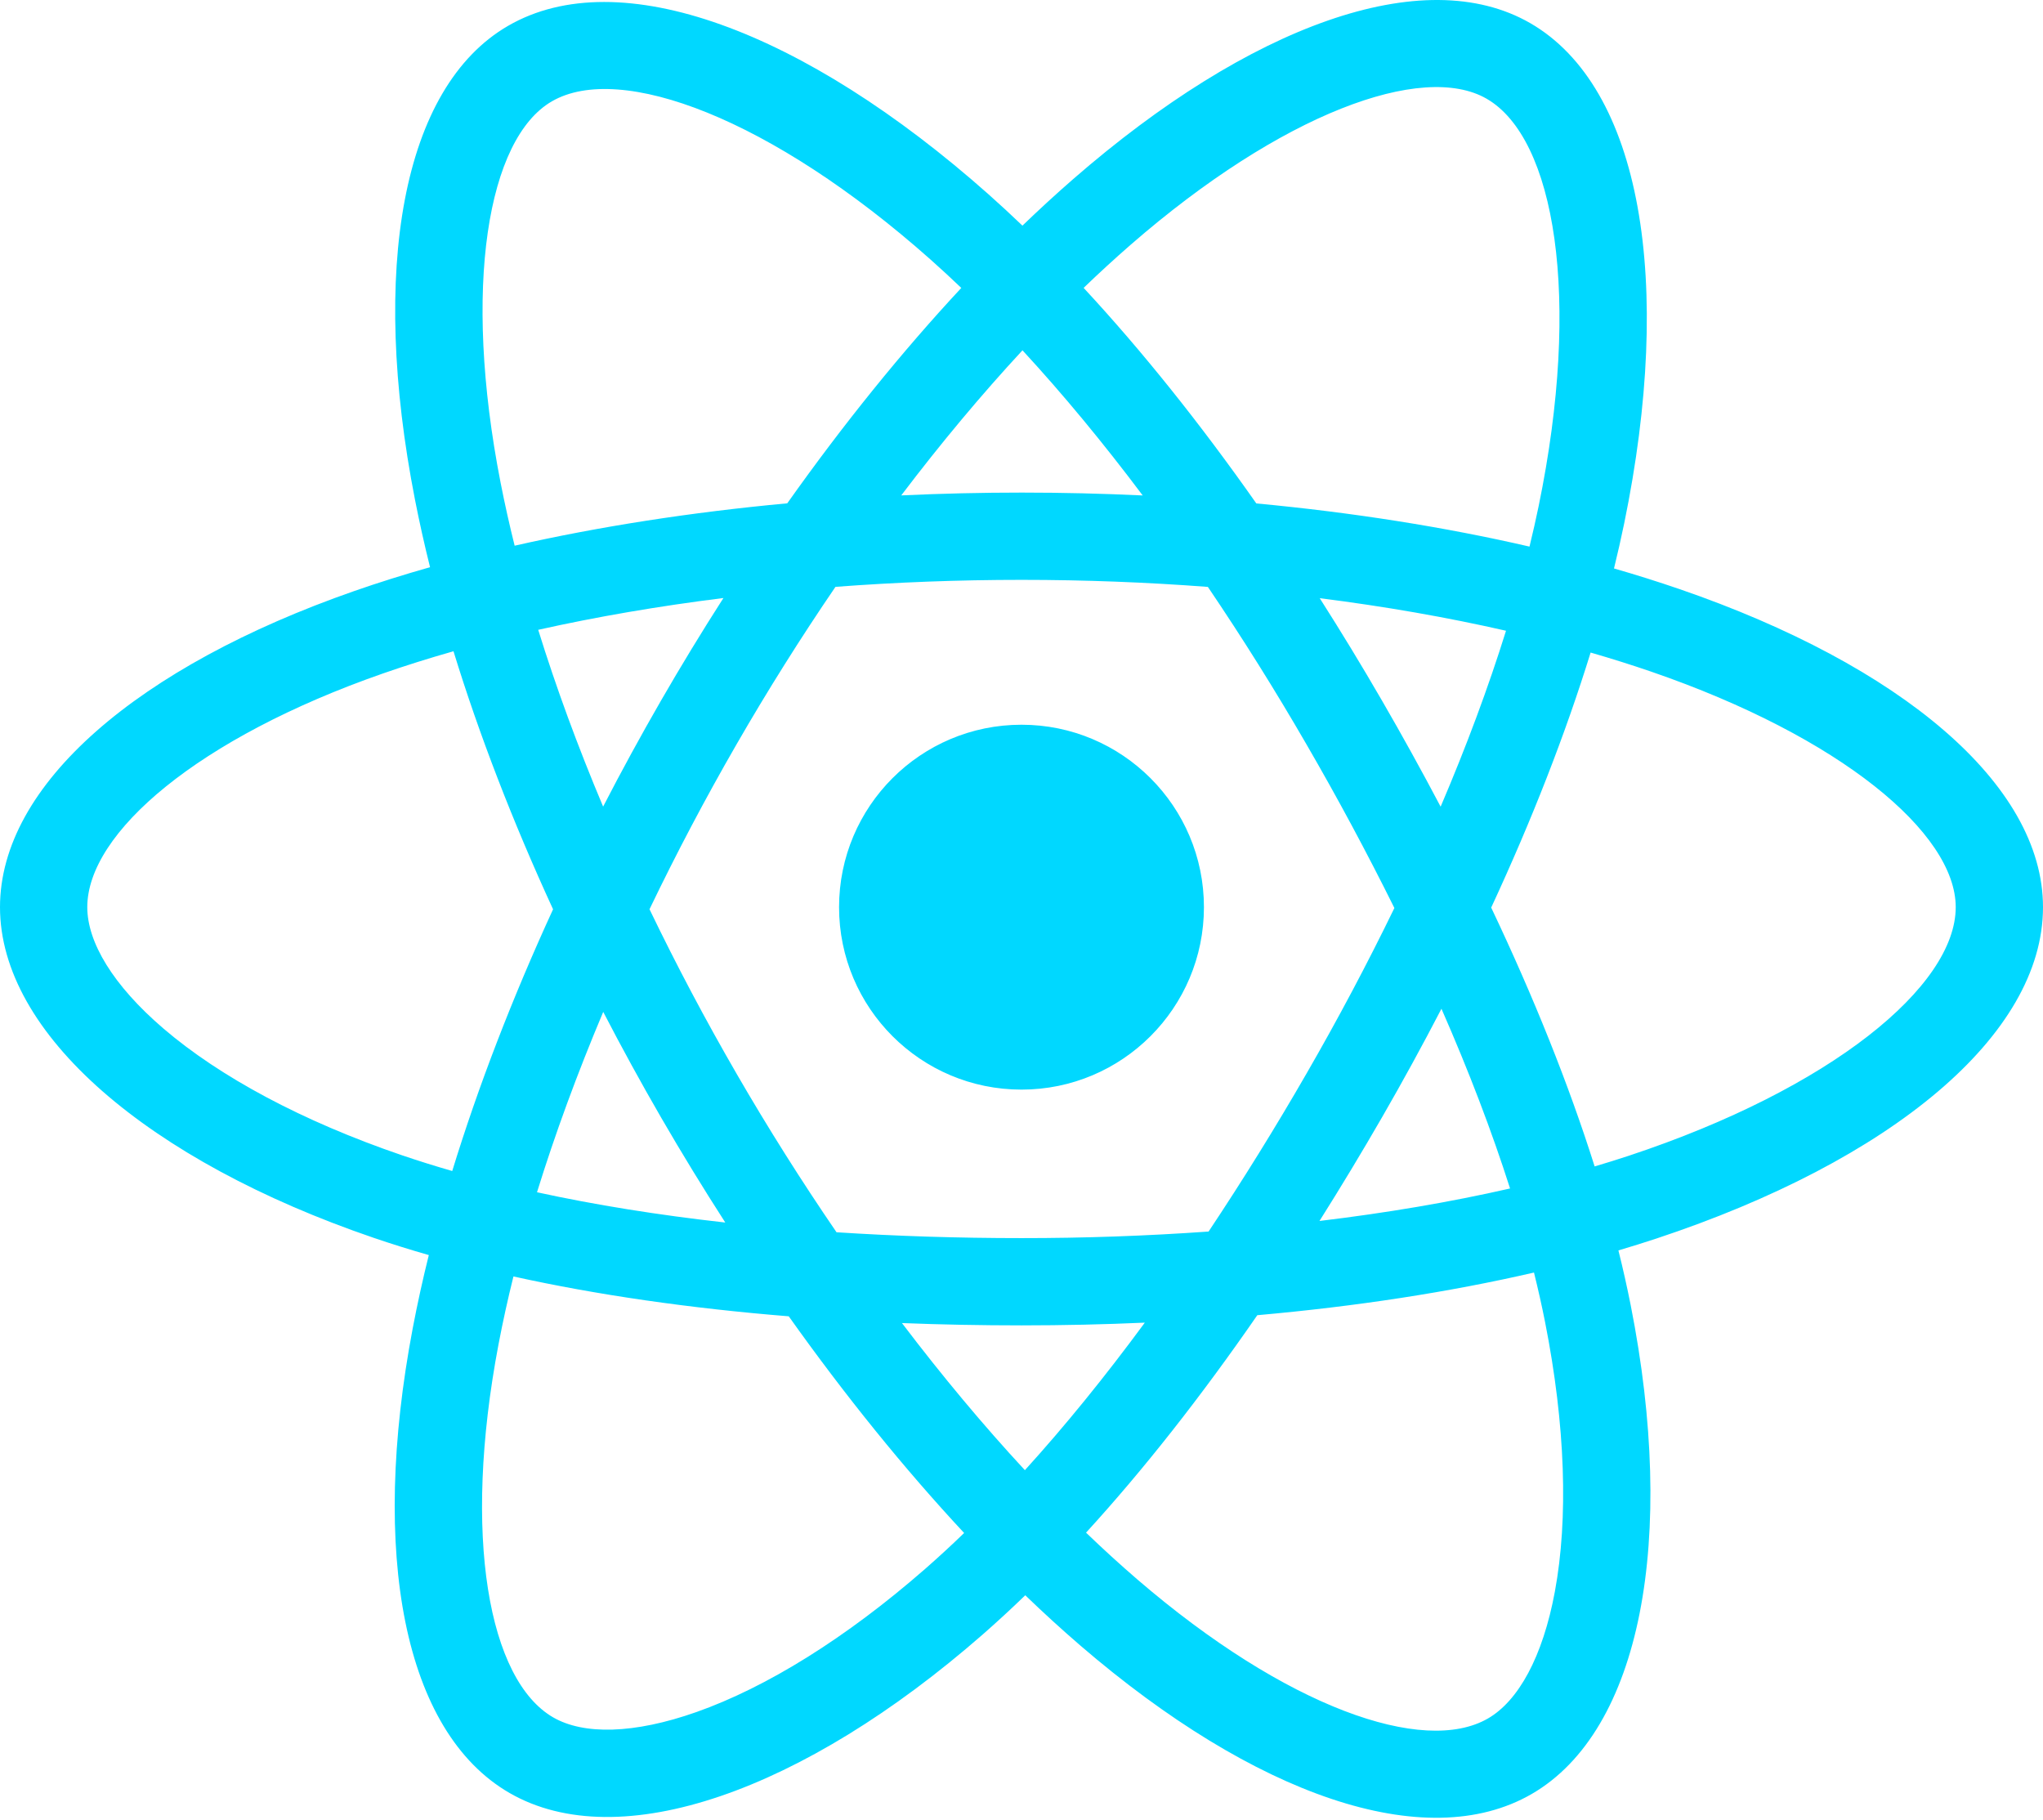
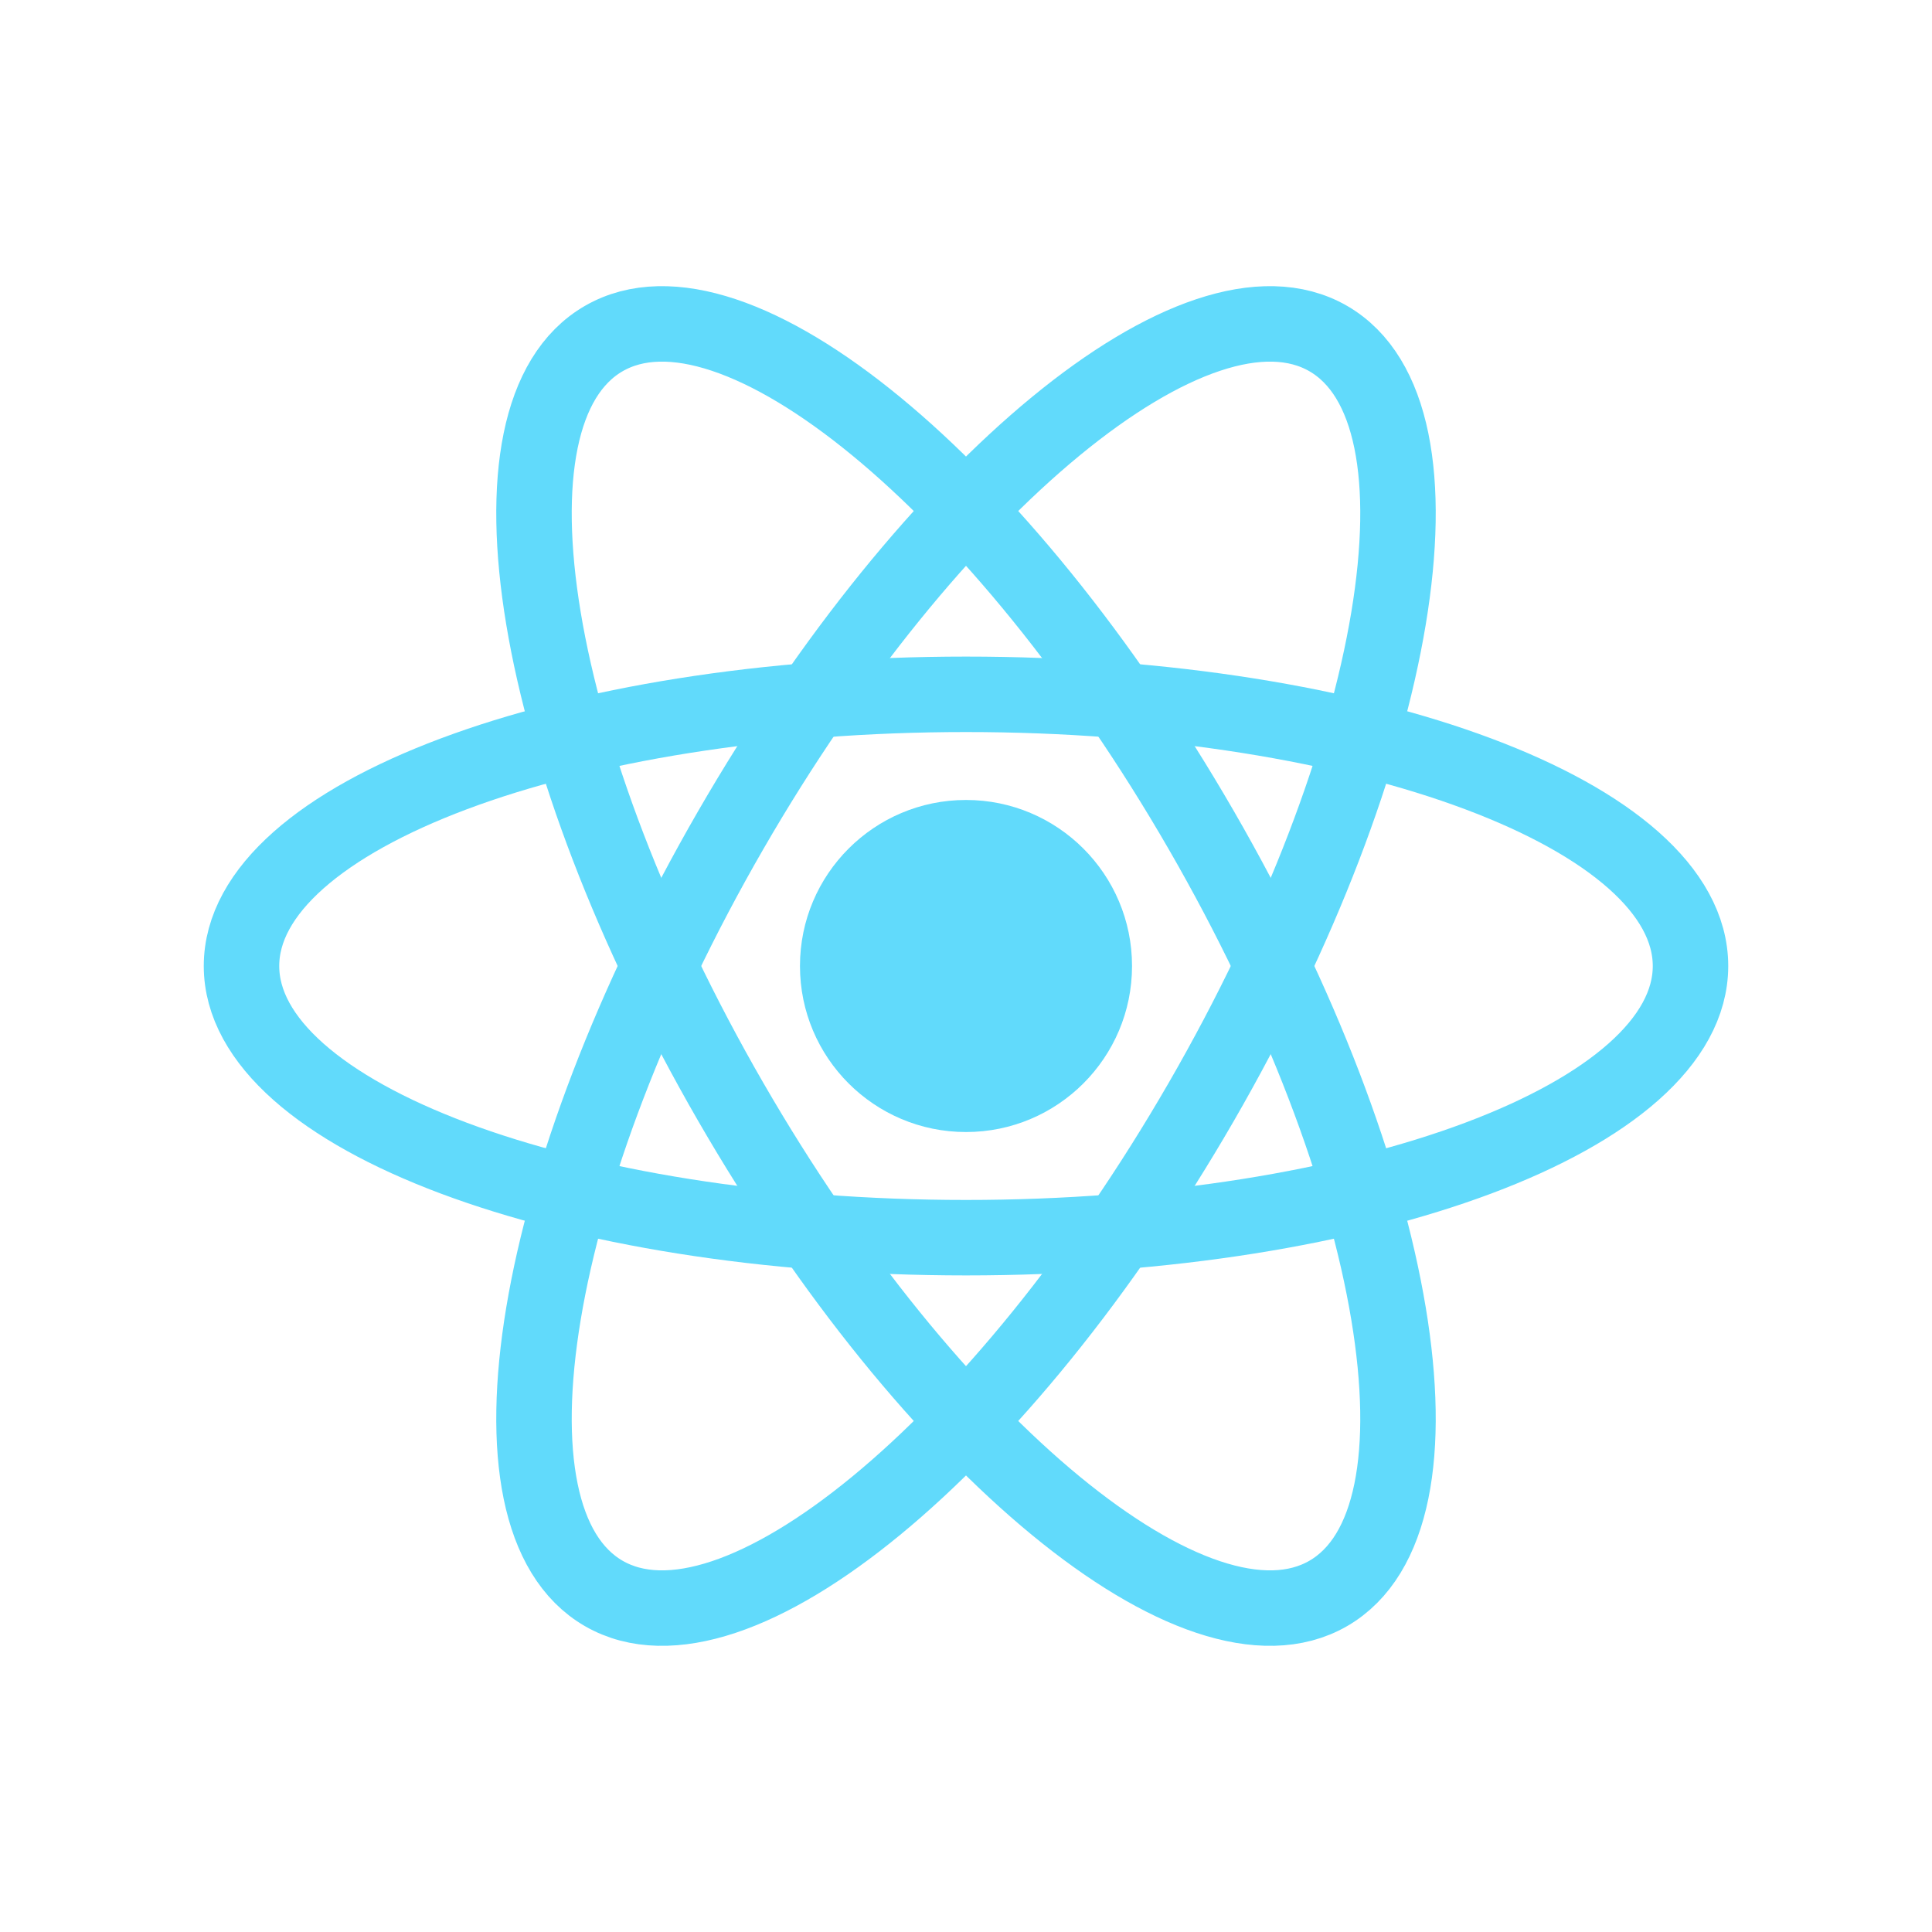
- <svg xmlns="http://www.w3.org/2000/svg" viewBox="0 0 256 228" width="256" height="228" preserveAspectRatio="xMidYMid">
-   <path d="M210.483 73.824a171.49 171.49 0 0 0-8.24-2.597c.465-1.9.893-3.777 1.273-5.621 6.238-30.281 2.16-54.676-11.769-62.708-13.355-7.7-35.196.329-57.254 19.526a171.23 171.23 0 0 0-6.375 5.848 155.866 155.866 0 0 0-4.241-3.917C100.759 3.829 77.587-4.822 63.673 3.233 50.33 10.957 46.379 33.89 51.995 62.588a170.974 170.974 0 0 0 1.892 8.48c-3.28.932-6.445 1.924-9.474 2.98C17.309 83.498 0 98.307 0 113.668c0 15.865 18.582 31.778 46.812 41.427a145.52 145.52 0 0 0 6.921 2.165 167.467 167.467 0 0 0-2.01 9.138c-5.354 28.2-1.173 50.591 12.134 58.266 13.744 7.926 36.812-.22 59.273-19.855a145.567 145.567 0 0 0 5.342-4.923 168.064 168.064 0 0 0 6.92 6.314c21.758 18.722 43.246 26.282 56.54 18.586 13.731-7.949 18.194-32.003 12.4-61.268a145.016 145.016 0 0 0-1.535-6.842c1.62-.48 3.21-.974 4.76-1.488 29.348-9.723 48.443-25.443 48.443-41.52 0-15.417-17.868-30.326-45.517-39.844Zm-6.365 70.984c-1.4.463-2.836.91-4.3 1.345-3.24-10.257-7.612-21.163-12.963-32.432 5.106-11 9.31-21.767 12.459-31.957 2.619.758 5.16 1.557 7.61 2.4 23.69 8.156 38.14 20.213 38.14 29.504 0 9.896-15.606 22.743-40.946 31.14Zm-10.514 20.834c2.562 12.94 2.927 24.64 1.23 33.787-1.524 8.219-4.59 13.698-8.382 15.893-8.067 4.67-25.32-1.4-43.927-17.412a156.726 156.726 0 0 1-6.437-5.87c7.214-7.889 14.423-17.06 21.459-27.246 12.376-1.098 24.068-2.894 34.671-5.345.522 2.107.986 4.173 1.386 6.193ZM87.276 214.515c-7.882 2.783-14.16 2.863-17.955.675-8.075-4.657-11.432-22.636-6.853-46.752a156.923 156.923 0 0 1 1.869-8.499c10.486 2.32 22.093 3.988 34.498 4.994 7.084 9.967 14.501 19.128 21.976 27.15a134.668 134.668 0 0 1-4.877 4.492c-9.933 8.682-19.886 14.842-28.658 17.94ZM50.35 144.747c-12.483-4.267-22.792-9.812-29.858-15.863-6.35-5.437-9.555-10.836-9.555-15.216 0-9.322 13.897-21.212 37.076-29.293 2.813-.98 5.757-1.905 8.812-2.773 3.204 10.42 7.406 21.315 12.477 32.332-5.137 11.18-9.399 22.249-12.634 32.792a134.718 134.718 0 0 1-6.318-1.979Zm12.378-84.26c-4.811-24.587-1.616-43.134 6.425-47.789 8.564-4.958 27.502 2.111 47.463 19.835a144.318 144.318 0 0 1 3.841 3.545c-7.438 7.987-14.787 17.08-21.808 26.988-12.04 1.116-23.565 2.908-34.161 5.309a160.342 160.342 0 0 1-1.76-7.887Zm110.427 27.268a347.8 347.8 0 0 0-7.785-12.803c8.168 1.033 15.994 2.404 23.343 4.08-2.206 7.072-4.956 14.465-8.193 22.045a381.151 381.151 0 0 0-7.365-13.322Zm-45.032-43.861c5.044 5.465 10.096 11.566 15.065 18.186a322.04 322.04 0 0 0-30.257-.006c4.974-6.559 10.069-12.652 15.192-18.18ZM82.802 87.83a323.167 323.167 0 0 0-7.227 13.238c-3.184-7.553-5.909-14.98-8.134-22.152 7.304-1.634 15.093-2.97 23.209-3.984a321.524 321.524 0 0 0-7.848 12.897Zm8.081 65.352c-8.385-.936-16.291-2.203-23.593-3.793 2.26-7.3 5.045-14.885 8.298-22.6a321.187 321.187 0 0 0 7.257 13.246c2.594 4.48 5.28 8.868 8.038 13.147Zm37.542 31.03c-5.184-5.592-10.354-11.779-15.403-18.433 4.902.192 9.899.29 14.978.29 5.218 0 10.376-.117 15.453-.343-4.985 6.774-10.018 12.97-15.028 18.486Zm52.198-57.817c3.422 7.8 6.306 15.345 8.596 22.52-7.422 1.694-15.436 3.058-23.88 4.071a382.417 382.417 0 0 0 7.859-13.026 347.403 347.403 0 0 0 7.425-13.565Zm-16.898 8.101a358.557 358.557 0 0 1-12.281 19.815 329.4 329.4 0 0 1-23.444.823c-7.967 0-15.716-.248-23.178-.732a310.202 310.202 0 0 1-12.513-19.846h.001a307.41 307.41 0 0 1-10.923-20.627 310.278 310.278 0 0 1 10.89-20.637l-.001.001a307.318 307.318 0 0 1 12.413-19.761c7.613-.576 15.42-.876 23.31-.876H128c7.926 0 15.743.303 23.354.883a329.357 329.357 0 0 1 12.335 19.695 358.489 358.489 0 0 1 11.036 20.54 329.472 329.472 0 0 1-11 20.722Zm22.56-122.124c8.572 4.944 11.906 24.881 6.52 51.026-.344 1.668-.73 3.367-1.15 5.09-10.622-2.452-22.155-4.275-34.23-5.408-7.034-10.017-14.323-19.124-21.64-27.008a160.789 160.789 0 0 1 5.888-5.4c18.9-16.447 36.564-22.941 44.612-18.3ZM128 90.808c12.625 0 22.86 10.235 22.86 22.86s-10.235 22.86-22.86 22.86-22.86-10.235-22.86-22.86 10.235-22.86 22.86-22.86Z" fill="#00D8FF" />
+ <svg xmlns="http://www.w3.org/2000/svg" viewBox="0 0 128 128">
+   <circle cx="64" cy="64" r="11" fill="#61dafb" />
+   <ellipse cx="64" cy="64" fill="none" stroke="#61dafb" stroke-width="5" rx="48" ry="18" />
+   <ellipse cx="64" cy="64" fill="none" stroke="#61dafb" stroke-width="5" rx="48" ry="18" transform="rotate(60 64 64)" />
+   <ellipse cx="64" cy="64" fill="none" stroke="#61dafb" stroke-width="5" rx="48" ry="18" transform="rotate(120 64 64)" />
</svg>
